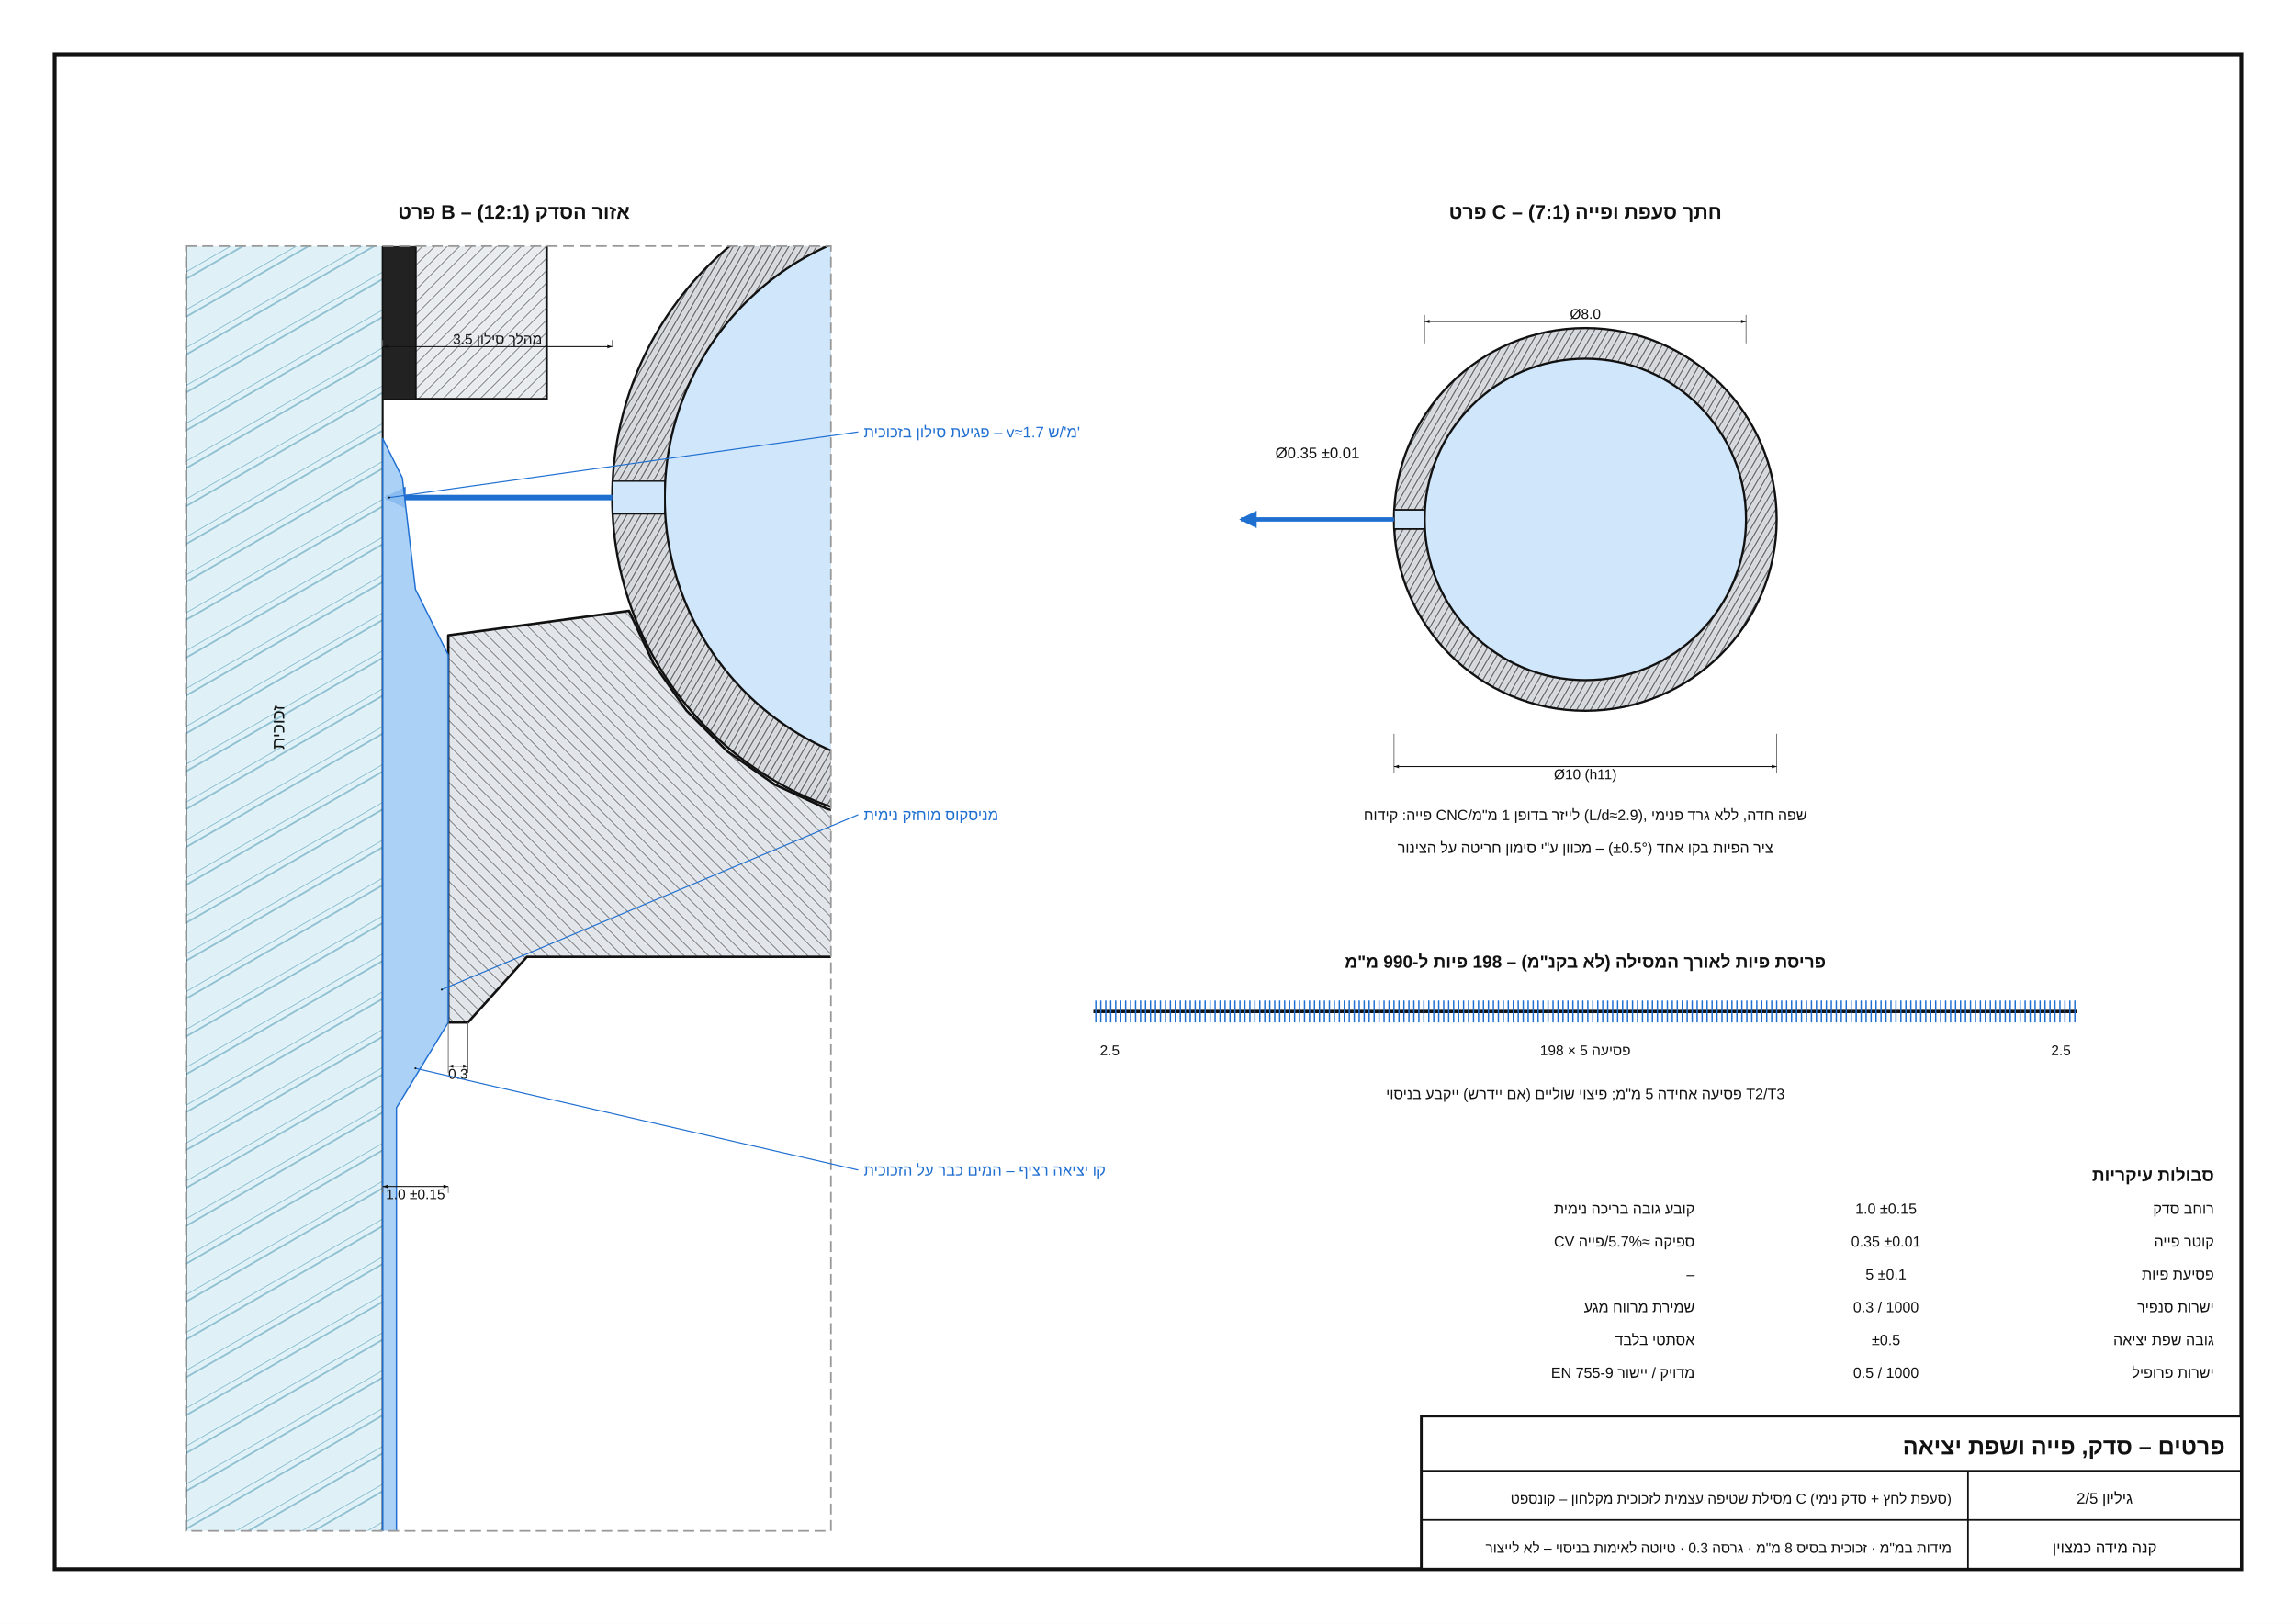
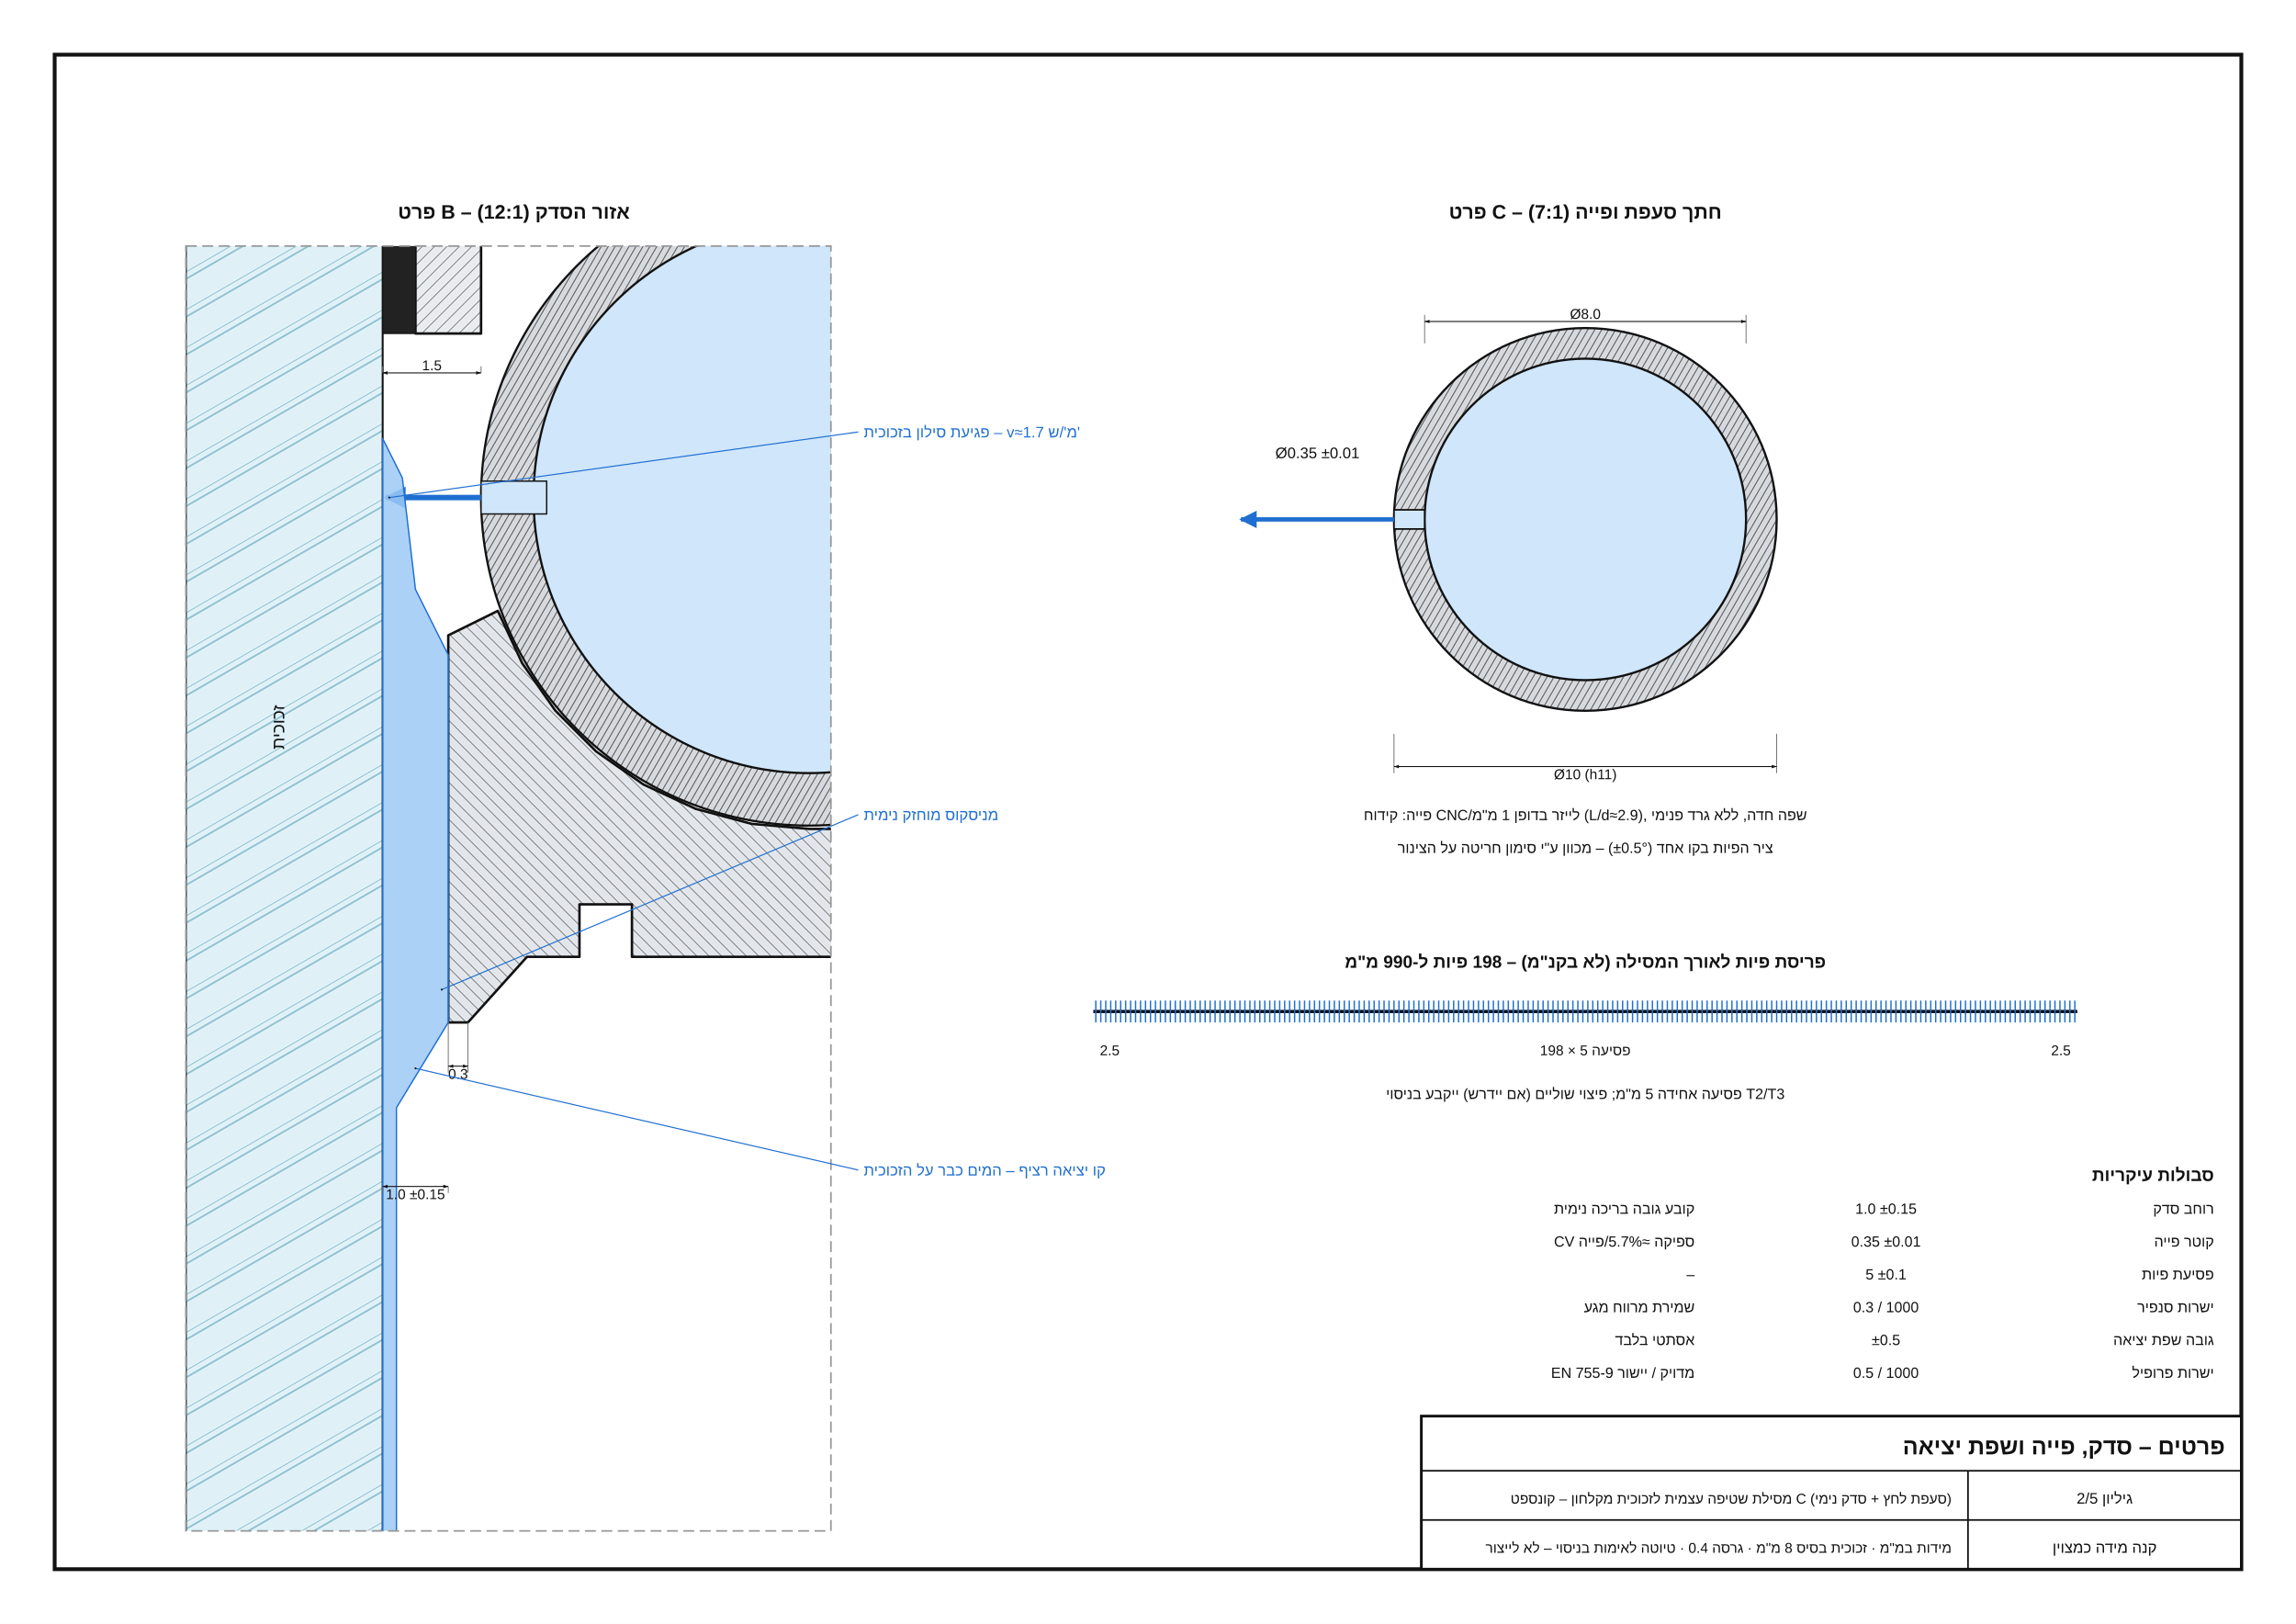
<svg xmlns="http://www.w3.org/2000/svg" width="420mm" height="297mm" viewBox="0 0 420 297">
  <rect width="420" height="297" fill="#fff" />
  <defs>
    <marker id="arr" viewBox="0 0 10 10" refX="10" refY="5" markerWidth="5" markerHeight="5" orient="auto-start-reverse">
      <path d="M0,1.5 L10,5 L0,8.5 z" fill="#111" />
    </marker>
    <marker id="flow" viewBox="0 0 10 10" refX="9" refY="5" markerWidth="4" markerHeight="4" orient="auto">
      <path d="M0,0 L10,5 L0,10 z" fill="#1f6fd1" />
    </marker>
    <marker id="dot" viewBox="0 0 10 10" refX="5" refY="5" markerWidth="2.2" markerHeight="2.2">
      <circle cx="5" cy="5" r="4" fill="#111" />
    </marker>
    <pattern id="hAl" patternUnits="userSpaceOnUse" width="1.6" height="1.6" patternTransform="rotate(45)">
      <rect width="1.6" height="1.6" fill="#e9ecef" />
      <line x1="0" y1="0" x2="0" y2="1.6" stroke="#555" stroke-width="0.22" />
    </pattern>
    <pattern id="hCov" patternUnits="userSpaceOnUse" width="1.6" height="1.6" patternTransform="rotate(-45)">
      <rect width="1.6" height="1.6" fill="#e2e6ea" />
      <line x1="0" y1="0" x2="0" y2="1.6" stroke="#555" stroke-width="0.22" />
    </pattern>
    <pattern id="hSS" patternUnits="userSpaceOnUse" width="1.1" height="1.1" patternTransform="rotate(30)">
      <rect width="1.1" height="1.1" fill="#d5d8dc" />
      <line x1="0" y1="0" x2="0" y2="1.1" stroke="#333" stroke-width="0.25" />
    </pattern>
    <pattern id="hGl" patternUnits="userSpaceOnUse" width="6" height="6" patternTransform="rotate(60)">
      <rect width="6" height="6" fill="#dff1f7" />
      <line x1="0" y1="0" x2="0" y2="6" stroke="#7fb6c9" stroke-width="0.25" />
      <line x1="1.2" y1="0" x2="1.2" y2="6" stroke="#7fb6c9" stroke-width="0.25" />
    </pattern>
    <clipPath id="cB">
      <rect x="34" y="45" width="118" height="235" />
    </clipPath>
  </defs>
  <g clip-path="url(#cB)">
    <polygon points="34.000,301.000 70.000,301.000 70.000,37.000 34.000,37.000" fill="url(#hGl)" stroke="#111" stroke-width="0.35" stroke-linejoin="round" />
-     <polygon points="-98.000,241.000 -65.600,241.000 -65.600,226.600 -74.000,226.600 -74.000,1.000 76.000,1.000 76.000,73.000 100.000,73.000 100.000,1.000 136.000,1.000 136.000,38.200 148.000,38.200 148.000,1.000 196.000,1.000 196.000,38.200 208.000,38.200 208.000,1.000 262.000,1.000 262.000,151.000 286.000,151.000 286.000,133.000 278.800,133.000 278.800,115.000 286.000,115.000 286.000,-11.000 274.000,-23.000 -86.000,-23.000 -98.000,-11.000" fill="url(#hAl)" stroke="#111" stroke-width="0.45" stroke-linejoin="round" />
-     <polygon points="82.000,187.000 85.600,187.000 96.400,175.000 305.200,175.000 305.200,97.000 287.200,97.000 287.200,117.400 280.000,121.000 280.000,130.600 287.200,130.600 287.200,151.600 172.000,151.600 161.476,150.676 151.276,147.940 141.700,143.476 133.048,137.428 125.572,129.952 119.524,121.300 115.060,111.724 82.000,116.200" fill="url(#hCov)" stroke="#111" stroke-width="0.45" stroke-linejoin="round" />
-     <polygon points="70.000,73.000 76.000,73.000 76.000,25.000 70.000,25.000" fill="#222" stroke="#111" stroke-width="0.2" stroke-linejoin="round" />
-     <circle cx="172.000" cy="91.000" r="60.000" fill="url(#hSS)" stroke="#111" stroke-width="0.4" />
-     <circle cx="172.000" cy="91.000" r="50.400" fill="#cfe6fb" stroke="#111" stroke-width="0.4" />
-     <polygon points="112.000,94.000 121.600,94.000 121.600,88.000 112.000,88.000" fill="#cfe6fb" stroke="#111" stroke-width="0.25" stroke-linejoin="round" />
-     <line x1="112.000" y1="91.000" x2="70.600" y2="91.000" stroke="#1f6fd1" stroke-width="1.0" marker-end="url(#flow)" />
+     <polygon points="-98.000,241.000 -65.600,241.000 -65.600,226.600 -74.000,226.600 -74.000,1.000 76.000,1.000 76.000,61.000 88.000,61.000 88.000,1.000 112.000,1.000 112.000,36.400 124.000,36.400 124.000,1.000 172.000,1.000 172.000,36.400 184.000,36.400 184.000,1.000 238.000,1.000 238.000,151.000 262.000,151.000 262.000,133.000 254.800,133.000 254.800,115.000 262.000,115.000 262.000,-11.000 250.000,-23.000 -86.000,-23.000 -98.000,-11.000" fill="url(#hAl)" stroke="#111" stroke-width="0.45" stroke-linejoin="round" />
+     <polygon points="82.000,187.000 85.600,187.000 96.400,175.000 106.000,175.000 106.000,165.400 115.600,165.400 115.600,175.000 281.200,175.000 281.200,97.000 263.200,97.000 263.200,117.400 256.000,121.000 256.000,130.600 263.200,130.600 263.200,151.600 148.000,151.600 137.476,150.676 127.276,147.940 117.700,143.476 109.048,137.428 101.572,129.952 95.524,121.300 91.060,111.724 82.000,116.200" fill="url(#hCov)" stroke="#111" stroke-width="0.45" stroke-linejoin="round" />
+     <polygon points="70.000,61.000 76.000,61.000 76.000,25.000 70.000,25.000" fill="#222" stroke="#111" stroke-width="0.2" stroke-linejoin="round" />
+     <circle cx="148.000" cy="91.000" r="60.000" fill="url(#hSS)" stroke="#111" stroke-width="0.4" />
+     <circle cx="148.000" cy="91.000" r="50.400" fill="#cfe6fb" stroke="#111" stroke-width="0.4" />
+     <polygon points="88.000,94.000 100.000,94.000 100.000,88.000 88.000,88.000" fill="#cfe6fb" stroke="#111" stroke-width="0.25" stroke-linejoin="round" />
+     <line x1="88.000" y1="91.000" x2="70.600" y2="91.000" stroke="#1f6fd1" stroke-width="1.0" marker-end="url(#flow)" />
    <polygon points="70.000,80.200 73.600,87.400 76.000,107.800 82.000,119.800 82.000,187.000 72.520,202.600 72.520,301.000 70.000,301.000" fill="#9cc9f5" stroke="#1f6fd1" stroke-width="0.25" stroke-linejoin="round" fill-opacity="0.85" />
  </g>
  <rect x="34" y="45" width="118" height="235" fill="none" stroke="#999" stroke-width="0.3" stroke-dasharray="2 1" />
  <text x="94.00" y="40.00" font-family="Arial, 'Noto Sans Hebrew', 'DejaVu Sans', sans-serif" font-size="3.6" text-anchor="middle" fill="#111" font-weight="bold">פרט B – אזור הסדק (12:1)</text>
  <line x1="70.000" y1="217.000" x2="70.000" y2="218.200" stroke="#666" stroke-width="0.15" />
  <line x1="82.000" y1="217.000" x2="82.000" y2="218.200" stroke="#666" stroke-width="0.15" />
  <line x1="70.000" y1="217.000" x2="82.000" y2="217.000" stroke="#111" stroke-width="0.18" marker-start="url(#arr)" marker-end="url(#arr)" />
  <text x="76.00" y="219.31" font-family="Arial, 'Noto Sans Hebrew', 'DejaVu Sans', sans-serif" font-size="2.6" text-anchor="middle" fill="#111" font-weight="normal">1.0 ±0.15</text>
  <line x1="82.000" y1="187.000" x2="82.000" y2="196.200" stroke="#666" stroke-width="0.15" />
  <line x1="85.600" y1="187.000" x2="85.600" y2="196.200" stroke="#666" stroke-width="0.15" />
  <line x1="82.000" y1="195.000" x2="85.600" y2="195.000" stroke="#111" stroke-width="0.18" marker-start="url(#arr)" marker-end="url(#arr)" />
  <text x="83.80" y="197.31" font-family="Arial, 'Noto Sans Hebrew', 'DejaVu Sans', sans-serif" font-size="2.6" text-anchor="middle" fill="#111" font-weight="normal">0.3</text>
-   <line x1="112.000" y1="63.400" x2="112.000" y2="62.200" stroke="#666" stroke-width="0.15" />
-   <line x1="70.000" y1="63.400" x2="70.000" y2="62.200" stroke="#666" stroke-width="0.15" />
-   <line x1="112.000" y1="63.400" x2="70.000" y2="63.400" stroke="#111" stroke-width="0.18" marker-start="url(#arr)" marker-end="url(#arr)" />
-   <text x="91.00" y="62.91" font-family="Arial, 'Noto Sans Hebrew', 'DejaVu Sans', sans-serif" font-size="2.6" text-anchor="middle" fill="#111" font-weight="normal" transform="rotate(360.0 91.00 62.91)">3.5 מהלך סילון</text>
+   <line x1="88.000" y1="68.200" x2="88.000" y2="67.000" stroke="#666" stroke-width="0.15" />
+   <line x1="70.000" y1="68.200" x2="70.000" y2="67.000" stroke="#666" stroke-width="0.15" />
+   <line x1="88.000" y1="68.200" x2="70.000" y2="68.200" stroke="#111" stroke-width="0.18" marker-start="url(#arr)" marker-end="url(#arr)" />
+   <text x="79.00" y="67.71" font-family="Arial, 'Noto Sans Hebrew', 'DejaVu Sans', sans-serif" font-size="2.6" text-anchor="middle" fill="#111" font-weight="normal" transform="rotate(360.0 79.00 67.71)">1.5</text>
  <line x1="70.000" y1="301.000" x2="70.000" y2="312.200" stroke="#666" stroke-width="0.15" />
  <line x1="72.520" y1="301.000" x2="72.520" y2="312.200" stroke="#666" stroke-width="0.15" />
  <line x1="70.000" y1="311.000" x2="72.520" y2="311.000" stroke="#111" stroke-width="0.18" marker-start="url(#arr)" marker-end="url(#arr)" />
  <text x="71.26" y="313.31" font-family="Arial, 'Noto Sans Hebrew', 'DejaVu Sans', sans-serif" font-size="2.6" text-anchor="middle" fill="#111" font-weight="normal">δ≈0.21 (2 ל'/דק')</text>
  <text x="52.00" y="133.00" font-family="Arial, 'Noto Sans Hebrew', 'DejaVu Sans', sans-serif" font-size="3.2" text-anchor="middle" fill="#111" font-weight="normal" transform="rotate(-90 52.00 133.00)">זכוכית</text>
  <text x="158.00" y="150.00" font-family="Arial, 'Noto Sans Hebrew', 'DejaVu Sans', sans-serif" font-size="2.8" text-anchor="start" fill="#1f6fd1" font-weight="normal">מניסקוס מוחזק נימית</text>
  <line x1="157.000" y1="149.000" x2="80.800" y2="181.000" stroke="#1f6fd1" stroke-width="0.2" marker-end="url(#dot)" />
  <text x="158.00" y="215.00" font-family="Arial, 'Noto Sans Hebrew', 'DejaVu Sans', sans-serif" font-size="2.8" text-anchor="start" fill="#1f6fd1" font-weight="normal">קו יציאה רציף – המים כבר על הזכוכית</text>
  <line x1="157.000" y1="214.000" x2="76.000" y2="195.400" stroke="#1f6fd1" stroke-width="0.2" marker-end="url(#dot)" />
  <text x="158.00" y="80.00" font-family="Arial, 'Noto Sans Hebrew', 'DejaVu Sans', sans-serif" font-size="2.8" text-anchor="start" fill="#1f6fd1" font-weight="normal">פגיעת סילון בזכוכית – v≈1.7 מ'/ש'</text>
  <line x1="157.000" y1="79.000" x2="71.200" y2="91.000" stroke="#1f6fd1" stroke-width="0.2" marker-end="url(#dot)" />
  <circle cx="290.000" cy="95.000" r="35.000" fill="url(#hSS)" stroke="#111" stroke-width="0.4" />
  <circle cx="290.000" cy="95.000" r="29.400" fill="#cfe6fb" stroke="#111" stroke-width="0.4" />
  <polygon points="255.000,96.750 260.600,96.750 260.600,93.250 255.000,93.250" fill="#cfe6fb" stroke="#111" stroke-width="0.3" stroke-linejoin="round" />
  <line x1="255.000" y1="95.000" x2="227.000" y2="95.000" stroke="#1f6fd1" stroke-width="0.8" marker-end="url(#flow)" />
  <line x1="255.000" y1="134.200" x2="255.000" y2="141.400" stroke="#666" stroke-width="0.15" />
  <line x1="325.000" y1="134.200" x2="325.000" y2="141.400" stroke="#666" stroke-width="0.15" />
  <line x1="255.000" y1="140.200" x2="325.000" y2="140.200" stroke="#111" stroke-width="0.18" marker-start="url(#arr)" marker-end="url(#arr)" />
  <text x="290.00" y="142.51" font-family="Arial, 'Noto Sans Hebrew', 'DejaVu Sans', sans-serif" font-size="2.6" text-anchor="middle" fill="#111" font-weight="normal">Ø10 (h11)</text>
  <line x1="260.600" y1="62.800" x2="260.600" y2="57.600" stroke="#666" stroke-width="0.15" />
  <line x1="319.400" y1="62.800" x2="319.400" y2="57.600" stroke="#666" stroke-width="0.15" />
  <line x1="260.600" y1="58.800" x2="319.400" y2="58.800" stroke="#111" stroke-width="0.18" marker-start="url(#arr)" marker-end="url(#arr)" />
  <text x="290.00" y="58.31" font-family="Arial, 'Noto Sans Hebrew', 'DejaVu Sans', sans-serif" font-size="2.6" text-anchor="middle" fill="#111" font-weight="normal">Ø8.0</text>
  <text x="241.00" y="83.80" font-family="Arial, 'Noto Sans Hebrew', 'DejaVu Sans', sans-serif" font-size="2.8" text-anchor="middle" fill="#111" font-weight="normal">Ø0.35 ±0.01</text>
  <text x="290.00" y="40.00" font-family="Arial, 'Noto Sans Hebrew', 'DejaVu Sans', sans-serif" font-size="3.6" text-anchor="middle" fill="#111" font-weight="bold">פרט C – חתך סעפת ופייה (7:1)</text>
  <text x="290.00" y="150.00" font-family="Arial, 'Noto Sans Hebrew', 'DejaVu Sans', sans-serif" font-size="2.7" text-anchor="middle" fill="#111" font-weight="normal">פייה: קידוח CNC/לייזר בדופן 1 מ"מ (L/d≈2.9), שפה חדה, ללא גרד פנימי</text>
  <text x="290.00" y="156.00" font-family="Arial, 'Noto Sans Hebrew', 'DejaVu Sans', sans-serif" font-size="2.7" text-anchor="middle" fill="#111" font-weight="normal">ציר הפיות בקו אחד (±0.5°) – מכוון ע"י סימון חריטה על הצינור</text>
  <text x="290.00" y="177.00" font-family="Arial, 'Noto Sans Hebrew', 'DejaVu Sans', sans-serif" font-size="3.2" text-anchor="middle" fill="#111" font-weight="bold">פריסת פיות לאורך המסילה (לא בקנ"מ) – 198 פיות ל-990 מ"מ</text>
  <line x1="200.000" y1="185.000" x2="380.000" y2="185.000" stroke="#111" stroke-width="0.6" />
  <line x1="200.455" y1="183.000" x2="200.455" y2="187.000" stroke="#1f6fd1" stroke-width="0.25" />
  <line x1="201.364" y1="183.000" x2="201.364" y2="187.000" stroke="#1f6fd1" stroke-width="0.25" />
  <line x1="202.273" y1="183.000" x2="202.273" y2="187.000" stroke="#1f6fd1" stroke-width="0.25" />
  <line x1="203.182" y1="183.000" x2="203.182" y2="187.000" stroke="#1f6fd1" stroke-width="0.25" />
  <line x1="204.091" y1="183.000" x2="204.091" y2="187.000" stroke="#1f6fd1" stroke-width="0.25" />
  <line x1="205.000" y1="183.000" x2="205.000" y2="187.000" stroke="#1f6fd1" stroke-width="0.25" />
  <line x1="205.909" y1="183.000" x2="205.909" y2="187.000" stroke="#1f6fd1" stroke-width="0.25" />
  <line x1="206.818" y1="183.000" x2="206.818" y2="187.000" stroke="#1f6fd1" stroke-width="0.25" />
  <line x1="207.727" y1="183.000" x2="207.727" y2="187.000" stroke="#1f6fd1" stroke-width="0.25" />
  <line x1="208.636" y1="183.000" x2="208.636" y2="187.000" stroke="#1f6fd1" stroke-width="0.25" />
  <line x1="209.545" y1="183.000" x2="209.545" y2="187.000" stroke="#1f6fd1" stroke-width="0.25" />
  <line x1="210.455" y1="183.000" x2="210.455" y2="187.000" stroke="#1f6fd1" stroke-width="0.25" />
  <line x1="211.364" y1="183.000" x2="211.364" y2="187.000" stroke="#1f6fd1" stroke-width="0.25" />
  <line x1="212.273" y1="183.000" x2="212.273" y2="187.000" stroke="#1f6fd1" stroke-width="0.25" />
  <line x1="213.182" y1="183.000" x2="213.182" y2="187.000" stroke="#1f6fd1" stroke-width="0.25" />
  <line x1="214.091" y1="183.000" x2="214.091" y2="187.000" stroke="#1f6fd1" stroke-width="0.25" />
  <line x1="215.000" y1="183.000" x2="215.000" y2="187.000" stroke="#1f6fd1" stroke-width="0.25" />
  <line x1="215.909" y1="183.000" x2="215.909" y2="187.000" stroke="#1f6fd1" stroke-width="0.25" />
  <line x1="216.818" y1="183.000" x2="216.818" y2="187.000" stroke="#1f6fd1" stroke-width="0.25" />
  <line x1="217.727" y1="183.000" x2="217.727" y2="187.000" stroke="#1f6fd1" stroke-width="0.25" />
  <line x1="218.636" y1="183.000" x2="218.636" y2="187.000" stroke="#1f6fd1" stroke-width="0.25" />
  <line x1="219.545" y1="183.000" x2="219.545" y2="187.000" stroke="#1f6fd1" stroke-width="0.25" />
  <line x1="220.455" y1="183.000" x2="220.455" y2="187.000" stroke="#1f6fd1" stroke-width="0.25" />
  <line x1="221.364" y1="183.000" x2="221.364" y2="187.000" stroke="#1f6fd1" stroke-width="0.25" />
  <line x1="222.273" y1="183.000" x2="222.273" y2="187.000" stroke="#1f6fd1" stroke-width="0.25" />
  <line x1="223.182" y1="183.000" x2="223.182" y2="187.000" stroke="#1f6fd1" stroke-width="0.25" />
  <line x1="224.091" y1="183.000" x2="224.091" y2="187.000" stroke="#1f6fd1" stroke-width="0.25" />
  <line x1="225.000" y1="183.000" x2="225.000" y2="187.000" stroke="#1f6fd1" stroke-width="0.25" />
  <line x1="225.909" y1="183.000" x2="225.909" y2="187.000" stroke="#1f6fd1" stroke-width="0.25" />
  <line x1="226.818" y1="183.000" x2="226.818" y2="187.000" stroke="#1f6fd1" stroke-width="0.25" />
  <line x1="227.727" y1="183.000" x2="227.727" y2="187.000" stroke="#1f6fd1" stroke-width="0.25" />
  <line x1="228.636" y1="183.000" x2="228.636" y2="187.000" stroke="#1f6fd1" stroke-width="0.25" />
  <line x1="229.545" y1="183.000" x2="229.545" y2="187.000" stroke="#1f6fd1" stroke-width="0.25" />
  <line x1="230.455" y1="183.000" x2="230.455" y2="187.000" stroke="#1f6fd1" stroke-width="0.25" />
  <line x1="231.364" y1="183.000" x2="231.364" y2="187.000" stroke="#1f6fd1" stroke-width="0.25" />
  <line x1="232.273" y1="183.000" x2="232.273" y2="187.000" stroke="#1f6fd1" stroke-width="0.25" />
  <line x1="233.182" y1="183.000" x2="233.182" y2="187.000" stroke="#1f6fd1" stroke-width="0.25" />
  <line x1="234.091" y1="183.000" x2="234.091" y2="187.000" stroke="#1f6fd1" stroke-width="0.25" />
  <line x1="235.000" y1="183.000" x2="235.000" y2="187.000" stroke="#1f6fd1" stroke-width="0.25" />
  <line x1="235.909" y1="183.000" x2="235.909" y2="187.000" stroke="#1f6fd1" stroke-width="0.25" />
  <line x1="236.818" y1="183.000" x2="236.818" y2="187.000" stroke="#1f6fd1" stroke-width="0.25" />
  <line x1="237.727" y1="183.000" x2="237.727" y2="187.000" stroke="#1f6fd1" stroke-width="0.25" />
  <line x1="238.636" y1="183.000" x2="238.636" y2="187.000" stroke="#1f6fd1" stroke-width="0.25" />
  <line x1="239.545" y1="183.000" x2="239.545" y2="187.000" stroke="#1f6fd1" stroke-width="0.25" />
  <line x1="240.455" y1="183.000" x2="240.455" y2="187.000" stroke="#1f6fd1" stroke-width="0.25" />
  <line x1="241.364" y1="183.000" x2="241.364" y2="187.000" stroke="#1f6fd1" stroke-width="0.25" />
  <line x1="242.273" y1="183.000" x2="242.273" y2="187.000" stroke="#1f6fd1" stroke-width="0.25" />
  <line x1="243.182" y1="183.000" x2="243.182" y2="187.000" stroke="#1f6fd1" stroke-width="0.25" />
  <line x1="244.091" y1="183.000" x2="244.091" y2="187.000" stroke="#1f6fd1" stroke-width="0.25" />
  <line x1="245.000" y1="183.000" x2="245.000" y2="187.000" stroke="#1f6fd1" stroke-width="0.25" />
  <line x1="245.909" y1="183.000" x2="245.909" y2="187.000" stroke="#1f6fd1" stroke-width="0.25" />
  <line x1="246.818" y1="183.000" x2="246.818" y2="187.000" stroke="#1f6fd1" stroke-width="0.25" />
  <line x1="247.727" y1="183.000" x2="247.727" y2="187.000" stroke="#1f6fd1" stroke-width="0.25" />
  <line x1="248.636" y1="183.000" x2="248.636" y2="187.000" stroke="#1f6fd1" stroke-width="0.25" />
  <line x1="249.545" y1="183.000" x2="249.545" y2="187.000" stroke="#1f6fd1" stroke-width="0.25" />
  <line x1="250.455" y1="183.000" x2="250.455" y2="187.000" stroke="#1f6fd1" stroke-width="0.25" />
  <line x1="251.364" y1="183.000" x2="251.364" y2="187.000" stroke="#1f6fd1" stroke-width="0.25" />
  <line x1="252.273" y1="183.000" x2="252.273" y2="187.000" stroke="#1f6fd1" stroke-width="0.25" />
  <line x1="253.182" y1="183.000" x2="253.182" y2="187.000" stroke="#1f6fd1" stroke-width="0.25" />
  <line x1="254.091" y1="183.000" x2="254.091" y2="187.000" stroke="#1f6fd1" stroke-width="0.25" />
  <line x1="255.000" y1="183.000" x2="255.000" y2="187.000" stroke="#1f6fd1" stroke-width="0.25" />
  <line x1="255.909" y1="183.000" x2="255.909" y2="187.000" stroke="#1f6fd1" stroke-width="0.25" />
  <line x1="256.818" y1="183.000" x2="256.818" y2="187.000" stroke="#1f6fd1" stroke-width="0.25" />
  <line x1="257.727" y1="183.000" x2="257.727" y2="187.000" stroke="#1f6fd1" stroke-width="0.25" />
  <line x1="258.636" y1="183.000" x2="258.636" y2="187.000" stroke="#1f6fd1" stroke-width="0.25" />
  <line x1="259.545" y1="183.000" x2="259.545" y2="187.000" stroke="#1f6fd1" stroke-width="0.25" />
  <line x1="260.455" y1="183.000" x2="260.455" y2="187.000" stroke="#1f6fd1" stroke-width="0.25" />
  <line x1="261.364" y1="183.000" x2="261.364" y2="187.000" stroke="#1f6fd1" stroke-width="0.25" />
  <line x1="262.273" y1="183.000" x2="262.273" y2="187.000" stroke="#1f6fd1" stroke-width="0.25" />
  <line x1="263.182" y1="183.000" x2="263.182" y2="187.000" stroke="#1f6fd1" stroke-width="0.25" />
  <line x1="264.091" y1="183.000" x2="264.091" y2="187.000" stroke="#1f6fd1" stroke-width="0.25" />
  <line x1="265.000" y1="183.000" x2="265.000" y2="187.000" stroke="#1f6fd1" stroke-width="0.25" />
  <line x1="265.909" y1="183.000" x2="265.909" y2="187.000" stroke="#1f6fd1" stroke-width="0.25" />
  <line x1="266.818" y1="183.000" x2="266.818" y2="187.000" stroke="#1f6fd1" stroke-width="0.25" />
  <line x1="267.727" y1="183.000" x2="267.727" y2="187.000" stroke="#1f6fd1" stroke-width="0.25" />
  <line x1="268.636" y1="183.000" x2="268.636" y2="187.000" stroke="#1f6fd1" stroke-width="0.25" />
  <line x1="269.545" y1="183.000" x2="269.545" y2="187.000" stroke="#1f6fd1" stroke-width="0.25" />
  <line x1="270.455" y1="183.000" x2="270.455" y2="187.000" stroke="#1f6fd1" stroke-width="0.25" />
  <line x1="271.364" y1="183.000" x2="271.364" y2="187.000" stroke="#1f6fd1" stroke-width="0.25" />
  <line x1="272.273" y1="183.000" x2="272.273" y2="187.000" stroke="#1f6fd1" stroke-width="0.25" />
  <line x1="273.182" y1="183.000" x2="273.182" y2="187.000" stroke="#1f6fd1" stroke-width="0.25" />
  <line x1="274.091" y1="183.000" x2="274.091" y2="187.000" stroke="#1f6fd1" stroke-width="0.25" />
  <line x1="275.000" y1="183.000" x2="275.000" y2="187.000" stroke="#1f6fd1" stroke-width="0.25" />
  <line x1="275.909" y1="183.000" x2="275.909" y2="187.000" stroke="#1f6fd1" stroke-width="0.25" />
  <line x1="276.818" y1="183.000" x2="276.818" y2="187.000" stroke="#1f6fd1" stroke-width="0.25" />
  <line x1="277.727" y1="183.000" x2="277.727" y2="187.000" stroke="#1f6fd1" stroke-width="0.25" />
  <line x1="278.636" y1="183.000" x2="278.636" y2="187.000" stroke="#1f6fd1" stroke-width="0.25" />
  <line x1="279.545" y1="183.000" x2="279.545" y2="187.000" stroke="#1f6fd1" stroke-width="0.25" />
  <line x1="280.455" y1="183.000" x2="280.455" y2="187.000" stroke="#1f6fd1" stroke-width="0.25" />
  <line x1="281.364" y1="183.000" x2="281.364" y2="187.000" stroke="#1f6fd1" stroke-width="0.25" />
  <line x1="282.273" y1="183.000" x2="282.273" y2="187.000" stroke="#1f6fd1" stroke-width="0.25" />
  <line x1="283.182" y1="183.000" x2="283.182" y2="187.000" stroke="#1f6fd1" stroke-width="0.25" />
  <line x1="284.091" y1="183.000" x2="284.091" y2="187.000" stroke="#1f6fd1" stroke-width="0.25" />
  <line x1="285.000" y1="183.000" x2="285.000" y2="187.000" stroke="#1f6fd1" stroke-width="0.25" />
  <line x1="285.909" y1="183.000" x2="285.909" y2="187.000" stroke="#1f6fd1" stroke-width="0.25" />
  <line x1="286.818" y1="183.000" x2="286.818" y2="187.000" stroke="#1f6fd1" stroke-width="0.25" />
  <line x1="287.727" y1="183.000" x2="287.727" y2="187.000" stroke="#1f6fd1" stroke-width="0.25" />
  <line x1="288.636" y1="183.000" x2="288.636" y2="187.000" stroke="#1f6fd1" stroke-width="0.25" />
  <line x1="289.545" y1="183.000" x2="289.545" y2="187.000" stroke="#1f6fd1" stroke-width="0.25" />
  <line x1="290.455" y1="183.000" x2="290.455" y2="187.000" stroke="#1f6fd1" stroke-width="0.25" />
  <line x1="291.364" y1="183.000" x2="291.364" y2="187.000" stroke="#1f6fd1" stroke-width="0.25" />
  <line x1="292.273" y1="183.000" x2="292.273" y2="187.000" stroke="#1f6fd1" stroke-width="0.25" />
  <line x1="293.182" y1="183.000" x2="293.182" y2="187.000" stroke="#1f6fd1" stroke-width="0.25" />
  <line x1="294.091" y1="183.000" x2="294.091" y2="187.000" stroke="#1f6fd1" stroke-width="0.25" />
  <line x1="295.000" y1="183.000" x2="295.000" y2="187.000" stroke="#1f6fd1" stroke-width="0.25" />
  <line x1="295.909" y1="183.000" x2="295.909" y2="187.000" stroke="#1f6fd1" stroke-width="0.25" />
  <line x1="296.818" y1="183.000" x2="296.818" y2="187.000" stroke="#1f6fd1" stroke-width="0.25" />
  <line x1="297.727" y1="183.000" x2="297.727" y2="187.000" stroke="#1f6fd1" stroke-width="0.25" />
  <line x1="298.636" y1="183.000" x2="298.636" y2="187.000" stroke="#1f6fd1" stroke-width="0.25" />
  <line x1="299.545" y1="183.000" x2="299.545" y2="187.000" stroke="#1f6fd1" stroke-width="0.25" />
  <line x1="300.455" y1="183.000" x2="300.455" y2="187.000" stroke="#1f6fd1" stroke-width="0.25" />
  <line x1="301.364" y1="183.000" x2="301.364" y2="187.000" stroke="#1f6fd1" stroke-width="0.25" />
  <line x1="302.273" y1="183.000" x2="302.273" y2="187.000" stroke="#1f6fd1" stroke-width="0.25" />
  <line x1="303.182" y1="183.000" x2="303.182" y2="187.000" stroke="#1f6fd1" stroke-width="0.25" />
  <line x1="304.091" y1="183.000" x2="304.091" y2="187.000" stroke="#1f6fd1" stroke-width="0.25" />
  <line x1="305.000" y1="183.000" x2="305.000" y2="187.000" stroke="#1f6fd1" stroke-width="0.25" />
  <line x1="305.909" y1="183.000" x2="305.909" y2="187.000" stroke="#1f6fd1" stroke-width="0.25" />
  <line x1="306.818" y1="183.000" x2="306.818" y2="187.000" stroke="#1f6fd1" stroke-width="0.25" />
  <line x1="307.727" y1="183.000" x2="307.727" y2="187.000" stroke="#1f6fd1" stroke-width="0.25" />
  <line x1="308.636" y1="183.000" x2="308.636" y2="187.000" stroke="#1f6fd1" stroke-width="0.25" />
  <line x1="309.545" y1="183.000" x2="309.545" y2="187.000" stroke="#1f6fd1" stroke-width="0.25" />
  <line x1="310.455" y1="183.000" x2="310.455" y2="187.000" stroke="#1f6fd1" stroke-width="0.25" />
  <line x1="311.364" y1="183.000" x2="311.364" y2="187.000" stroke="#1f6fd1" stroke-width="0.25" />
  <line x1="312.273" y1="183.000" x2="312.273" y2="187.000" stroke="#1f6fd1" stroke-width="0.25" />
  <line x1="313.182" y1="183.000" x2="313.182" y2="187.000" stroke="#1f6fd1" stroke-width="0.25" />
  <line x1="314.091" y1="183.000" x2="314.091" y2="187.000" stroke="#1f6fd1" stroke-width="0.25" />
  <line x1="315.000" y1="183.000" x2="315.000" y2="187.000" stroke="#1f6fd1" stroke-width="0.25" />
  <line x1="315.909" y1="183.000" x2="315.909" y2="187.000" stroke="#1f6fd1" stroke-width="0.25" />
  <line x1="316.818" y1="183.000" x2="316.818" y2="187.000" stroke="#1f6fd1" stroke-width="0.25" />
  <line x1="317.727" y1="183.000" x2="317.727" y2="187.000" stroke="#1f6fd1" stroke-width="0.25" />
  <line x1="318.636" y1="183.000" x2="318.636" y2="187.000" stroke="#1f6fd1" stroke-width="0.25" />
  <line x1="319.545" y1="183.000" x2="319.545" y2="187.000" stroke="#1f6fd1" stroke-width="0.25" />
  <line x1="320.455" y1="183.000" x2="320.455" y2="187.000" stroke="#1f6fd1" stroke-width="0.25" />
  <line x1="321.364" y1="183.000" x2="321.364" y2="187.000" stroke="#1f6fd1" stroke-width="0.25" />
  <line x1="322.273" y1="183.000" x2="322.273" y2="187.000" stroke="#1f6fd1" stroke-width="0.25" />
  <line x1="323.182" y1="183.000" x2="323.182" y2="187.000" stroke="#1f6fd1" stroke-width="0.25" />
  <line x1="324.091" y1="183.000" x2="324.091" y2="187.000" stroke="#1f6fd1" stroke-width="0.25" />
  <line x1="325.000" y1="183.000" x2="325.000" y2="187.000" stroke="#1f6fd1" stroke-width="0.25" />
  <line x1="325.909" y1="183.000" x2="325.909" y2="187.000" stroke="#1f6fd1" stroke-width="0.25" />
  <line x1="326.818" y1="183.000" x2="326.818" y2="187.000" stroke="#1f6fd1" stroke-width="0.25" />
  <line x1="327.727" y1="183.000" x2="327.727" y2="187.000" stroke="#1f6fd1" stroke-width="0.25" />
  <line x1="328.636" y1="183.000" x2="328.636" y2="187.000" stroke="#1f6fd1" stroke-width="0.25" />
  <line x1="329.545" y1="183.000" x2="329.545" y2="187.000" stroke="#1f6fd1" stroke-width="0.25" />
  <line x1="330.455" y1="183.000" x2="330.455" y2="187.000" stroke="#1f6fd1" stroke-width="0.25" />
  <line x1="331.364" y1="183.000" x2="331.364" y2="187.000" stroke="#1f6fd1" stroke-width="0.25" />
  <line x1="332.273" y1="183.000" x2="332.273" y2="187.000" stroke="#1f6fd1" stroke-width="0.25" />
  <line x1="333.182" y1="183.000" x2="333.182" y2="187.000" stroke="#1f6fd1" stroke-width="0.25" />
  <line x1="334.091" y1="183.000" x2="334.091" y2="187.000" stroke="#1f6fd1" stroke-width="0.25" />
  <line x1="335.000" y1="183.000" x2="335.000" y2="187.000" stroke="#1f6fd1" stroke-width="0.25" />
  <line x1="335.909" y1="183.000" x2="335.909" y2="187.000" stroke="#1f6fd1" stroke-width="0.25" />
  <line x1="336.818" y1="183.000" x2="336.818" y2="187.000" stroke="#1f6fd1" stroke-width="0.25" />
  <line x1="337.727" y1="183.000" x2="337.727" y2="187.000" stroke="#1f6fd1" stroke-width="0.25" />
  <line x1="338.636" y1="183.000" x2="338.636" y2="187.000" stroke="#1f6fd1" stroke-width="0.25" />
  <line x1="339.545" y1="183.000" x2="339.545" y2="187.000" stroke="#1f6fd1" stroke-width="0.25" />
  <line x1="340.455" y1="183.000" x2="340.455" y2="187.000" stroke="#1f6fd1" stroke-width="0.25" />
  <line x1="341.364" y1="183.000" x2="341.364" y2="187.000" stroke="#1f6fd1" stroke-width="0.25" />
  <line x1="342.273" y1="183.000" x2="342.273" y2="187.000" stroke="#1f6fd1" stroke-width="0.25" />
  <line x1="343.182" y1="183.000" x2="343.182" y2="187.000" stroke="#1f6fd1" stroke-width="0.25" />
  <line x1="344.091" y1="183.000" x2="344.091" y2="187.000" stroke="#1f6fd1" stroke-width="0.25" />
  <line x1="345.000" y1="183.000" x2="345.000" y2="187.000" stroke="#1f6fd1" stroke-width="0.25" />
  <line x1="345.909" y1="183.000" x2="345.909" y2="187.000" stroke="#1f6fd1" stroke-width="0.25" />
  <line x1="346.818" y1="183.000" x2="346.818" y2="187.000" stroke="#1f6fd1" stroke-width="0.25" />
  <line x1="347.727" y1="183.000" x2="347.727" y2="187.000" stroke="#1f6fd1" stroke-width="0.25" />
  <line x1="348.636" y1="183.000" x2="348.636" y2="187.000" stroke="#1f6fd1" stroke-width="0.25" />
  <line x1="349.545" y1="183.000" x2="349.545" y2="187.000" stroke="#1f6fd1" stroke-width="0.25" />
  <line x1="350.455" y1="183.000" x2="350.455" y2="187.000" stroke="#1f6fd1" stroke-width="0.25" />
  <line x1="351.364" y1="183.000" x2="351.364" y2="187.000" stroke="#1f6fd1" stroke-width="0.25" />
  <line x1="352.273" y1="183.000" x2="352.273" y2="187.000" stroke="#1f6fd1" stroke-width="0.25" />
  <line x1="353.182" y1="183.000" x2="353.182" y2="187.000" stroke="#1f6fd1" stroke-width="0.25" />
  <line x1="354.091" y1="183.000" x2="354.091" y2="187.000" stroke="#1f6fd1" stroke-width="0.25" />
  <line x1="355.000" y1="183.000" x2="355.000" y2="187.000" stroke="#1f6fd1" stroke-width="0.25" />
  <line x1="355.909" y1="183.000" x2="355.909" y2="187.000" stroke="#1f6fd1" stroke-width="0.25" />
  <line x1="356.818" y1="183.000" x2="356.818" y2="187.000" stroke="#1f6fd1" stroke-width="0.25" />
  <line x1="357.727" y1="183.000" x2="357.727" y2="187.000" stroke="#1f6fd1" stroke-width="0.25" />
  <line x1="358.636" y1="183.000" x2="358.636" y2="187.000" stroke="#1f6fd1" stroke-width="0.25" />
  <line x1="359.545" y1="183.000" x2="359.545" y2="187.000" stroke="#1f6fd1" stroke-width="0.25" />
  <line x1="360.455" y1="183.000" x2="360.455" y2="187.000" stroke="#1f6fd1" stroke-width="0.25" />
  <line x1="361.364" y1="183.000" x2="361.364" y2="187.000" stroke="#1f6fd1" stroke-width="0.25" />
  <line x1="362.273" y1="183.000" x2="362.273" y2="187.000" stroke="#1f6fd1" stroke-width="0.25" />
  <line x1="363.182" y1="183.000" x2="363.182" y2="187.000" stroke="#1f6fd1" stroke-width="0.25" />
  <line x1="364.091" y1="183.000" x2="364.091" y2="187.000" stroke="#1f6fd1" stroke-width="0.25" />
  <line x1="365.000" y1="183.000" x2="365.000" y2="187.000" stroke="#1f6fd1" stroke-width="0.25" />
  <line x1="365.909" y1="183.000" x2="365.909" y2="187.000" stroke="#1f6fd1" stroke-width="0.25" />
  <line x1="366.818" y1="183.000" x2="366.818" y2="187.000" stroke="#1f6fd1" stroke-width="0.25" />
  <line x1="367.727" y1="183.000" x2="367.727" y2="187.000" stroke="#1f6fd1" stroke-width="0.25" />
  <line x1="368.636" y1="183.000" x2="368.636" y2="187.000" stroke="#1f6fd1" stroke-width="0.25" />
  <line x1="369.545" y1="183.000" x2="369.545" y2="187.000" stroke="#1f6fd1" stroke-width="0.25" />
  <line x1="370.455" y1="183.000" x2="370.455" y2="187.000" stroke="#1f6fd1" stroke-width="0.25" />
  <line x1="371.364" y1="183.000" x2="371.364" y2="187.000" stroke="#1f6fd1" stroke-width="0.25" />
  <line x1="372.273" y1="183.000" x2="372.273" y2="187.000" stroke="#1f6fd1" stroke-width="0.25" />
  <line x1="373.182" y1="183.000" x2="373.182" y2="187.000" stroke="#1f6fd1" stroke-width="0.25" />
  <line x1="374.091" y1="183.000" x2="374.091" y2="187.000" stroke="#1f6fd1" stroke-width="0.25" />
  <line x1="375.000" y1="183.000" x2="375.000" y2="187.000" stroke="#1f6fd1" stroke-width="0.25" />
  <line x1="375.909" y1="183.000" x2="375.909" y2="187.000" stroke="#1f6fd1" stroke-width="0.25" />
  <line x1="376.818" y1="183.000" x2="376.818" y2="187.000" stroke="#1f6fd1" stroke-width="0.25" />
  <line x1="377.727" y1="183.000" x2="377.727" y2="187.000" stroke="#1f6fd1" stroke-width="0.25" />
  <line x1="378.636" y1="183.000" x2="378.636" y2="187.000" stroke="#1f6fd1" stroke-width="0.25" />
  <line x1="379.545" y1="183.000" x2="379.545" y2="187.000" stroke="#1f6fd1" stroke-width="0.25" />
  <text x="203.00" y="193.00" font-family="Arial, 'Noto Sans Hebrew', 'DejaVu Sans', sans-serif" font-size="2.6" text-anchor="middle" fill="#111" font-weight="normal">2.5</text>
  <text x="377.00" y="193.00" font-family="Arial, 'Noto Sans Hebrew', 'DejaVu Sans', sans-serif" font-size="2.6" text-anchor="middle" fill="#111" font-weight="normal">2.5</text>
  <text x="290.00" y="193.00" font-family="Arial, 'Noto Sans Hebrew', 'DejaVu Sans', sans-serif" font-size="2.6" text-anchor="middle" fill="#111" font-weight="normal">198 × פסיעה 5</text>
  <text x="290.00" y="201.00" font-family="Arial, 'Noto Sans Hebrew', 'DejaVu Sans', sans-serif" font-size="2.7" text-anchor="middle" fill="#111" font-weight="normal">פסיעה אחידה 5 מ"מ; פיצוי שוליים (אם יידרש) ייקבע בניסוי T2/T3</text>
  <text x="405.00" y="216.00" font-family="Arial, 'Noto Sans Hebrew', 'DejaVu Sans', sans-serif" font-size="3.2" text-anchor="end" fill="#111" font-weight="bold">סבולות עיקריות</text>
  <text x="405.00" y="222.00" font-family="Arial, 'Noto Sans Hebrew', 'DejaVu Sans', sans-serif" font-size="2.7" text-anchor="end" fill="#111" font-weight="normal">רוחב סדק</text>
  <text x="345.00" y="222.00" font-family="Arial, 'Noto Sans Hebrew', 'DejaVu Sans', sans-serif" font-size="2.7" text-anchor="middle" fill="#111" font-weight="normal">1.0 ±0.15</text>
  <text x="310.00" y="222.00" font-family="Arial, 'Noto Sans Hebrew', 'DejaVu Sans', sans-serif" font-size="2.7" text-anchor="end" fill="#111" font-weight="normal">קובע גובה בריכה נימית</text>
  <text x="405.00" y="228.00" font-family="Arial, 'Noto Sans Hebrew', 'DejaVu Sans', sans-serif" font-size="2.7" text-anchor="end" fill="#111" font-weight="normal">קוטר פייה</text>
  <text x="345.00" y="228.00" font-family="Arial, 'Noto Sans Hebrew', 'DejaVu Sans', sans-serif" font-size="2.7" text-anchor="middle" fill="#111" font-weight="normal">0.35 ±0.01</text>
  <text x="310.00" y="228.00" font-family="Arial, 'Noto Sans Hebrew', 'DejaVu Sans', sans-serif" font-size="2.7" text-anchor="end" fill="#111" font-weight="normal">CV ספיקה ≈5.7%/פייה</text>
  <text x="405.00" y="234.00" font-family="Arial, 'Noto Sans Hebrew', 'DejaVu Sans', sans-serif" font-size="2.7" text-anchor="end" fill="#111" font-weight="normal">פסיעת פיות</text>
  <text x="345.00" y="234.00" font-family="Arial, 'Noto Sans Hebrew', 'DejaVu Sans', sans-serif" font-size="2.7" text-anchor="middle" fill="#111" font-weight="normal">5 ±0.1</text>
  <text x="310.00" y="234.00" font-family="Arial, 'Noto Sans Hebrew', 'DejaVu Sans', sans-serif" font-size="2.7" text-anchor="end" fill="#111" font-weight="normal">–</text>
  <text x="405.00" y="240.00" font-family="Arial, 'Noto Sans Hebrew', 'DejaVu Sans', sans-serif" font-size="2.7" text-anchor="end" fill="#111" font-weight="normal">ישרות סנפיר</text>
  <text x="345.00" y="240.00" font-family="Arial, 'Noto Sans Hebrew', 'DejaVu Sans', sans-serif" font-size="2.7" text-anchor="middle" fill="#111" font-weight="normal">0.3 / 1000</text>
  <text x="310.00" y="240.00" font-family="Arial, 'Noto Sans Hebrew', 'DejaVu Sans', sans-serif" font-size="2.7" text-anchor="end" fill="#111" font-weight="normal">שמירת מרווח מגע</text>
  <text x="405.00" y="246.00" font-family="Arial, 'Noto Sans Hebrew', 'DejaVu Sans', sans-serif" font-size="2.7" text-anchor="end" fill="#111" font-weight="normal">גובה שפת יציאה</text>
  <text x="345.00" y="246.00" font-family="Arial, 'Noto Sans Hebrew', 'DejaVu Sans', sans-serif" font-size="2.7" text-anchor="middle" fill="#111" font-weight="normal">±0.5</text>
  <text x="310.00" y="246.00" font-family="Arial, 'Noto Sans Hebrew', 'DejaVu Sans', sans-serif" font-size="2.7" text-anchor="end" fill="#111" font-weight="normal">אסתטי בלבד</text>
  <text x="405.00" y="252.00" font-family="Arial, 'Noto Sans Hebrew', 'DejaVu Sans', sans-serif" font-size="2.7" text-anchor="end" fill="#111" font-weight="normal">ישרות פרופיל</text>
  <text x="345.00" y="252.00" font-family="Arial, 'Noto Sans Hebrew', 'DejaVu Sans', sans-serif" font-size="2.7" text-anchor="middle" fill="#111" font-weight="normal">0.5 / 1000</text>
  <text x="310.00" y="252.00" font-family="Arial, 'Noto Sans Hebrew', 'DejaVu Sans', sans-serif" font-size="2.7" text-anchor="end" fill="#111" font-weight="normal">EN 755-9 מדויק / יישור</text>
  <rect x="10" y="10" width="400" height="277" fill="none" stroke="#111" stroke-width="0.7" />
  <rect x="260" y="259" width="150" height="28" fill="#fff" stroke="#111" stroke-width="0.5" />
  <line x1="260.000" y1="269.000" x2="410.000" y2="269.000" stroke="#111" stroke-width="0.3" />
  <line x1="260.000" y1="278.000" x2="410.000" y2="278.000" stroke="#111" stroke-width="0.3" />
  <line x1="360.000" y1="269.000" x2="360.000" y2="287.000" stroke="#111" stroke-width="0.3" />
  <text x="407.00" y="266.00" font-family="Arial, 'Noto Sans Hebrew', 'DejaVu Sans', sans-serif" font-size="4.2" text-anchor="end" fill="#111" font-weight="bold">פרטים – סדק, פייה ושפת יציאה</text>
  <text x="357.00" y="275.00" font-family="Arial, 'Noto Sans Hebrew', 'DejaVu Sans', sans-serif" font-size="2.6" text-anchor="end" fill="#111" font-weight="normal">מסילת שטיפה עצמית לזכוכית מקלחון – קונספט C (סעפת לחץ + סדק נימי)</text>
-   <text x="357.00" y="284.00" font-family="Arial, 'Noto Sans Hebrew', 'DejaVu Sans', sans-serif" font-size="2.6" text-anchor="end" fill="#111" font-weight="normal">מידות במ"מ · זכוכית בסיס 8 מ"מ · גרסה 0.3 · טיוטה לאימות בניסוי – לא לייצור</text>
+   <text x="357.00" y="284.00" font-family="Arial, 'Noto Sans Hebrew', 'DejaVu Sans', sans-serif" font-size="2.6" text-anchor="end" fill="#111" font-weight="normal">מידות במ"מ · זכוכית בסיס 8 מ"מ · גרסה 0.4 · טיוטה לאימות בניסוי – לא לייצור</text>
  <text x="385.00" y="275.00" font-family="Arial, 'Noto Sans Hebrew', 'DejaVu Sans', sans-serif" font-size="2.8" text-anchor="middle" fill="#111" font-weight="normal">גיליון 2/5</text>
  <text x="385.00" y="284.00" font-family="Arial, 'Noto Sans Hebrew', 'DejaVu Sans', sans-serif" font-size="2.8" text-anchor="middle" fill="#111" font-weight="normal">קנה מידה כמצוין</text>
</svg>
